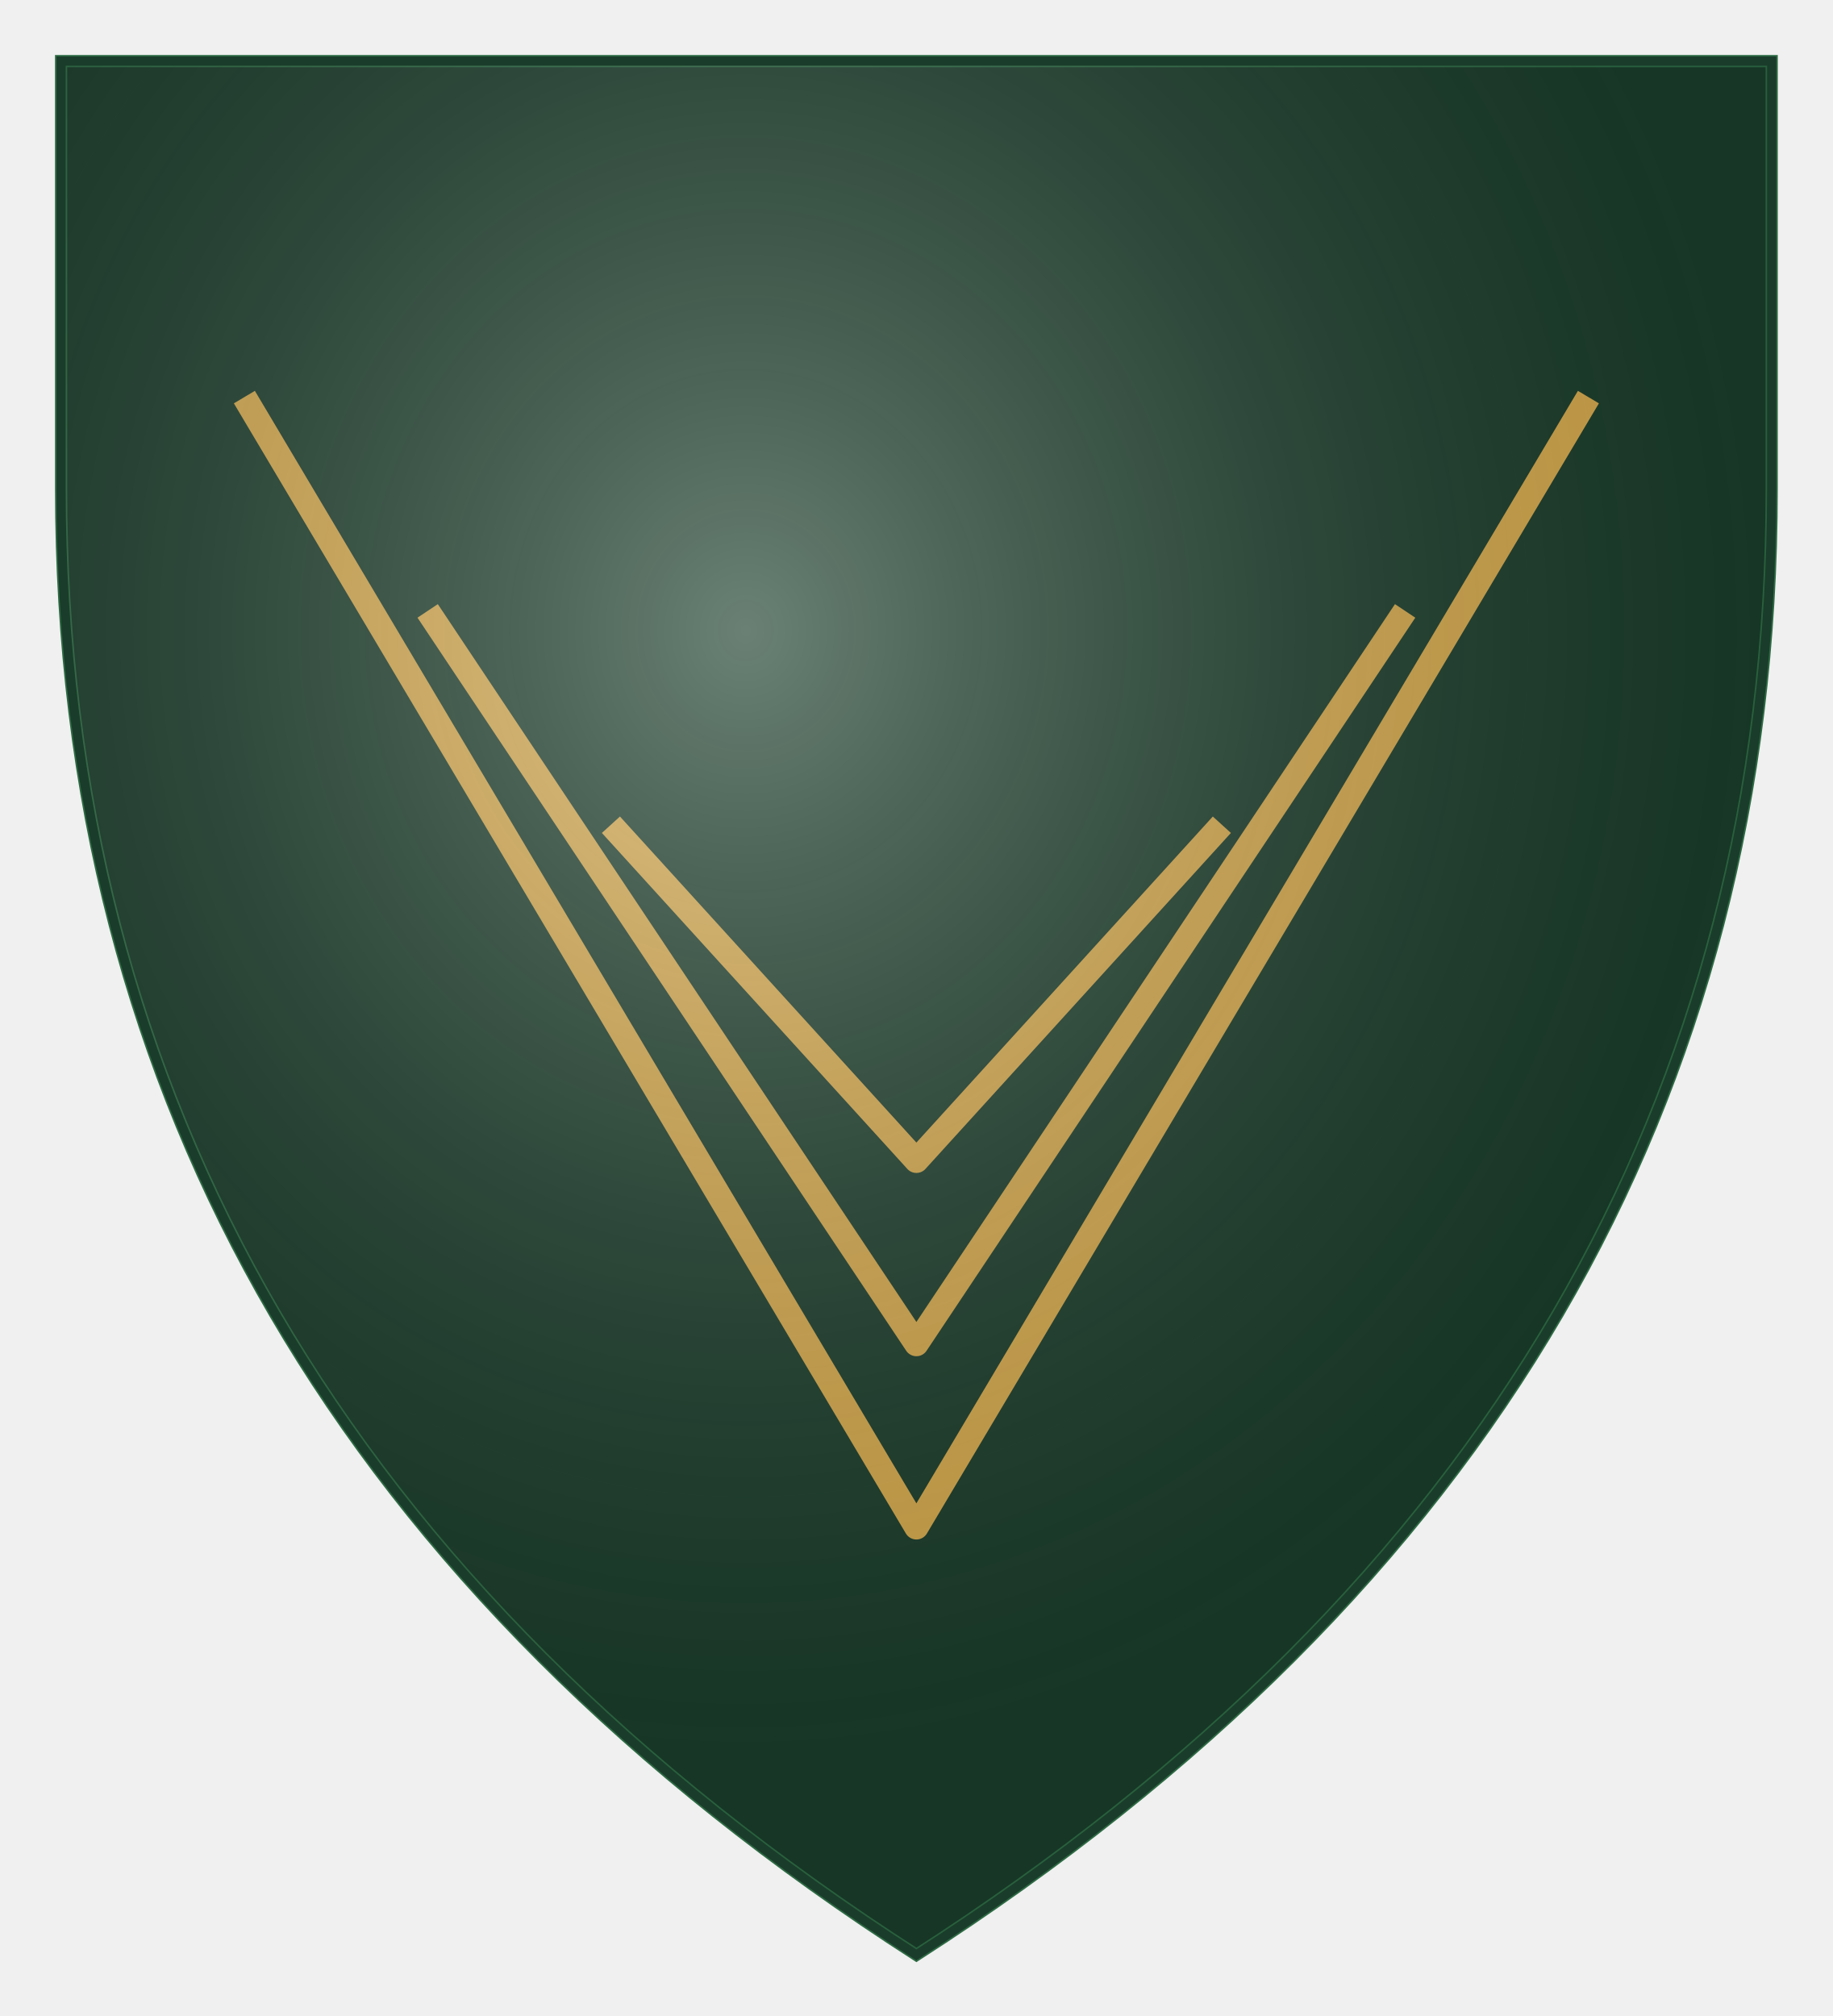
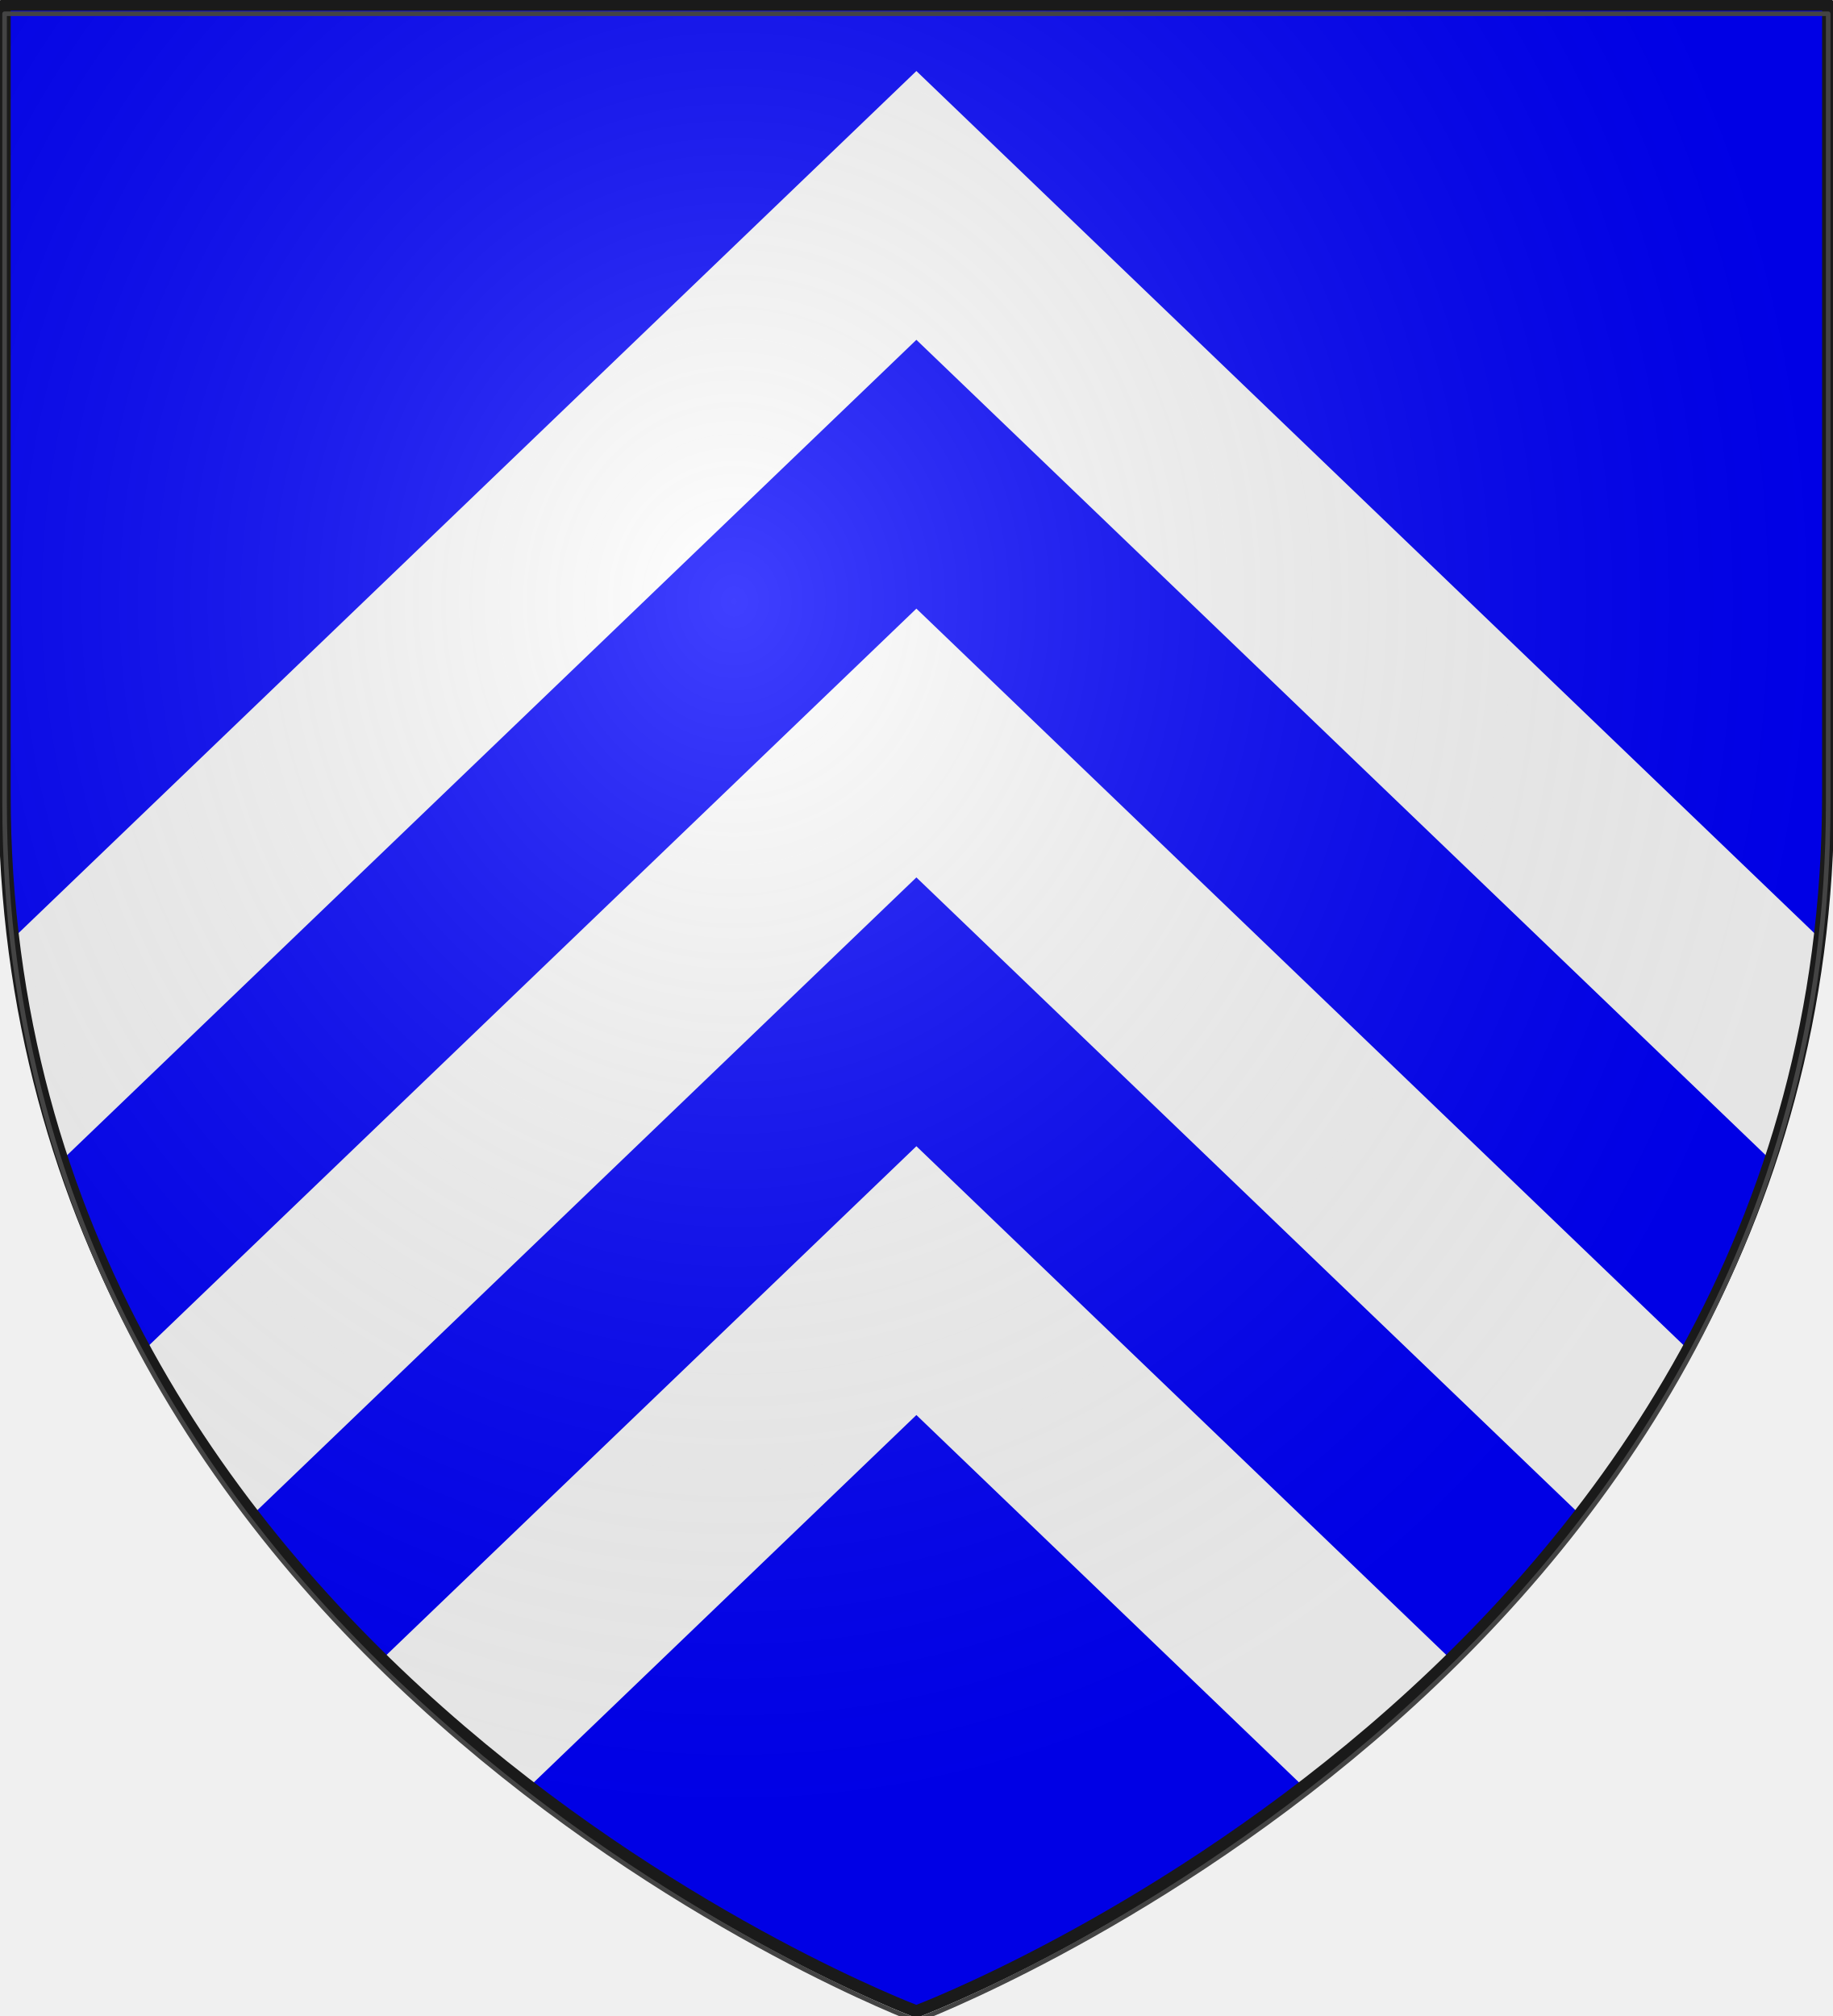
- <svg xmlns="http://www.w3.org/2000/svg" viewBox="0 0 600 660" width="600" height="660">
+ <svg xmlns="http://www.w3.org/2000/svg" width="600" height="660" viewBox="0 0 600 660">
  <defs>
    <radialGradient id="shine" cx="40%" cy="30%" r="60%">
-       <stop offset="0" stop-color="#fff" stop-opacity="0.35" />
+       <stop offset="0" stop-color="#fff" stop-opacity="0.25" />
      <stop offset="1" stop-color="#000" stop-opacity="0.1" />
    </radialGradient>
+     <clipPath id="shield_cut">
+       <path id="shield" d="M -298.5,-298.5 L 298.5,-298.5 L 298.5,-40 C 298.5,246.31 0,358.5 0,358.5 C 0,358.5 -298.5,246.31 -298.5,-40 L -298.5,-298.5 z" />
+     </clipPath>
  </defs>
-   <path d="M 20 20 L 580 20 L 580 160 Q 580 460 300 640 Q 20 460 20 160 Z" fill="#1a3c2a" stroke="#2d6b44" stroke-width="4" />
-   <path d="M 80 130 L 300 500 L 520 130" fill="none" stroke="#d4a84b" stroke-width="8" stroke-linejoin="round" />
-   <path d="M 140 200 L 300 440 L 460 200" fill="none" stroke="#d4a84b" stroke-width="8" stroke-linejoin="round" />
-   <path d="M 200 270 L 300 380 L 400 270" fill="none" stroke="#d4a84b" stroke-width="8" stroke-linejoin="round" />
-   <path d="M 20 20 L 580 20 L 580 160 Q 580 460 300 640 Q 20 460 20 160 Z" fill="url(#shine)" stroke="#1a3c2a" stroke-width="3" />
+   <g transform="translate(300,300)">
+     <use href="#shield" style="fill:#0000ff" />
+     <path style="fill:#ffffff;fill-rule:evenodd" d="M 0,-276.748 -295.688,7.159 c 3.103,25.706 8.683,49.835 16.188,72.438 L 0,-188.748 279.5,79.596 c 7.504,-22.602 13.085,-46.731 16.188,-72.438 z m 0,176 -252.438,242.375 c 10.625,19.407 22.597,37.378 35.438,53.969 L 0,-12.748 217,195.596 c 12.838,-16.588 24.814,-34.566 35.438,-53.969 z m 0,176 -174.688,167.719 c 15.913,15.596 32.232,29.489 48.188,41.75 L 0,163.252 126.5,284.721 c 15.956,-12.261 32.274,-26.154 48.188,-41.75 z" />
+     <use href="#shield" style="fill:url(#shine)" />
+     <use href="#shield" style="fill:none;stroke:#1a1a1a;stroke-width:4;stroke-linejoin:round" />
+     <use href="#shield" style="fill:none;stroke:#444;stroke-width:1.5;stroke-linejoin:round" transform="translate(0,3)" />
+   </g>
</svg>
